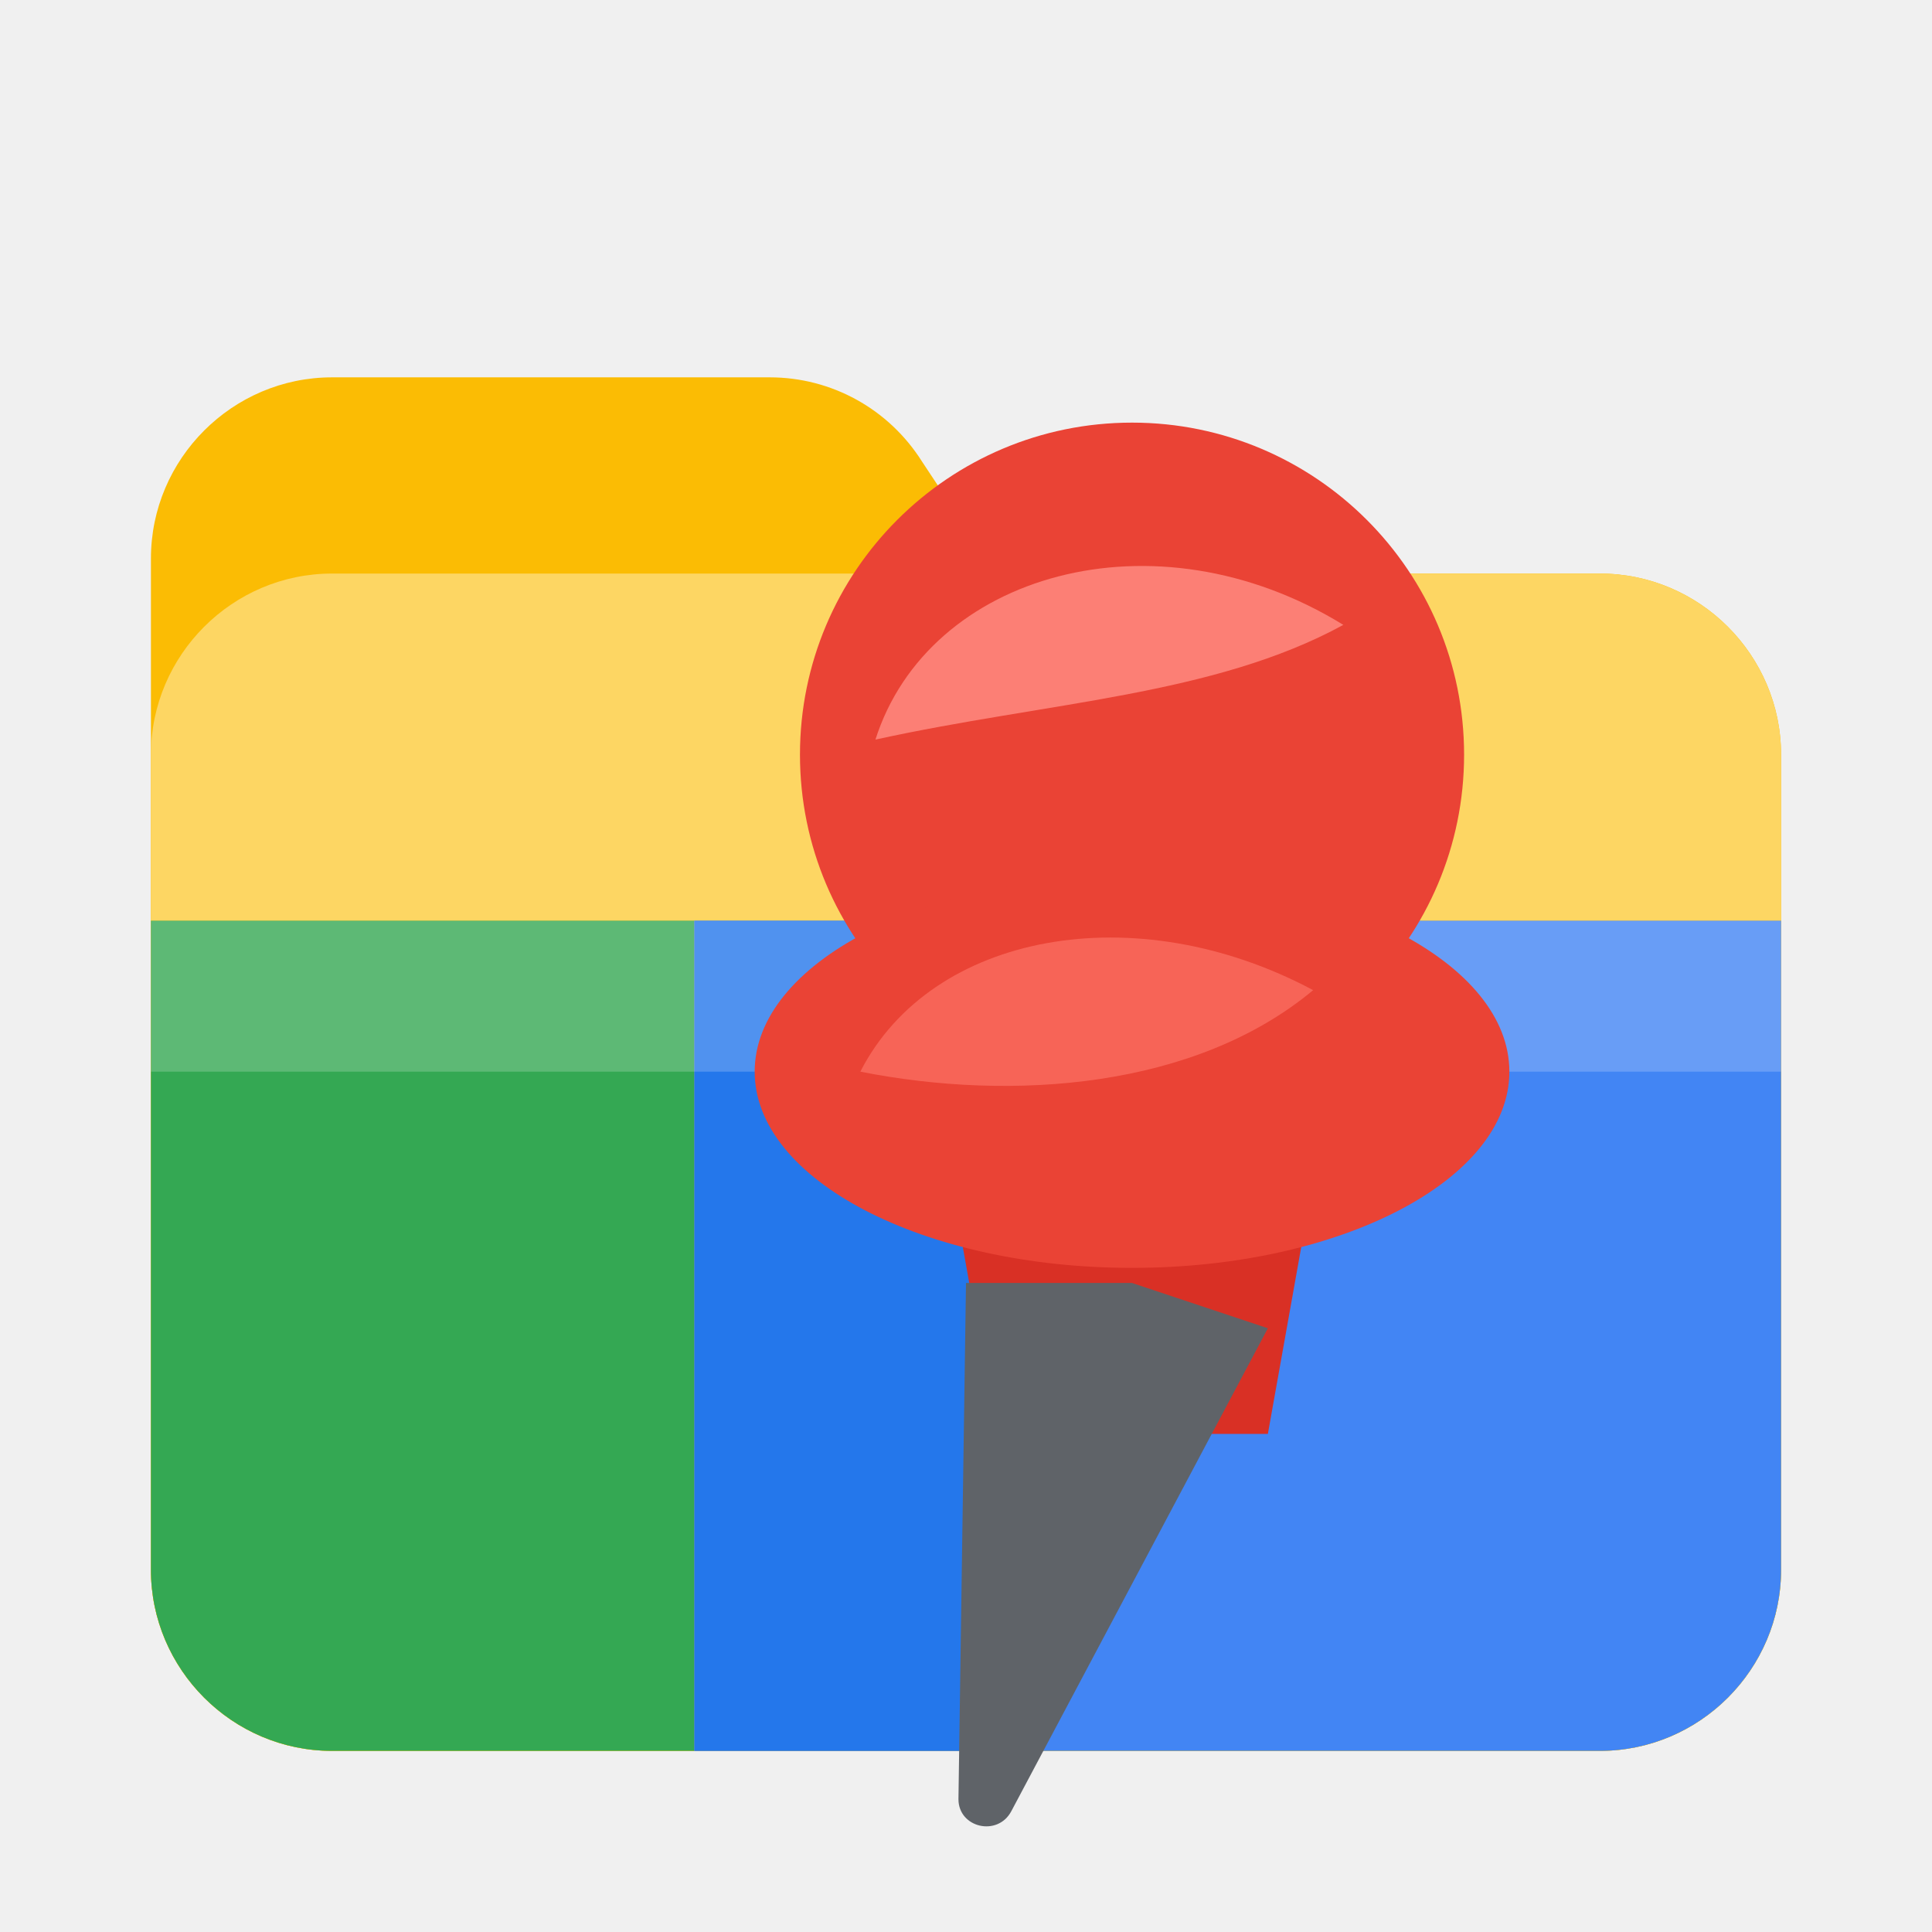
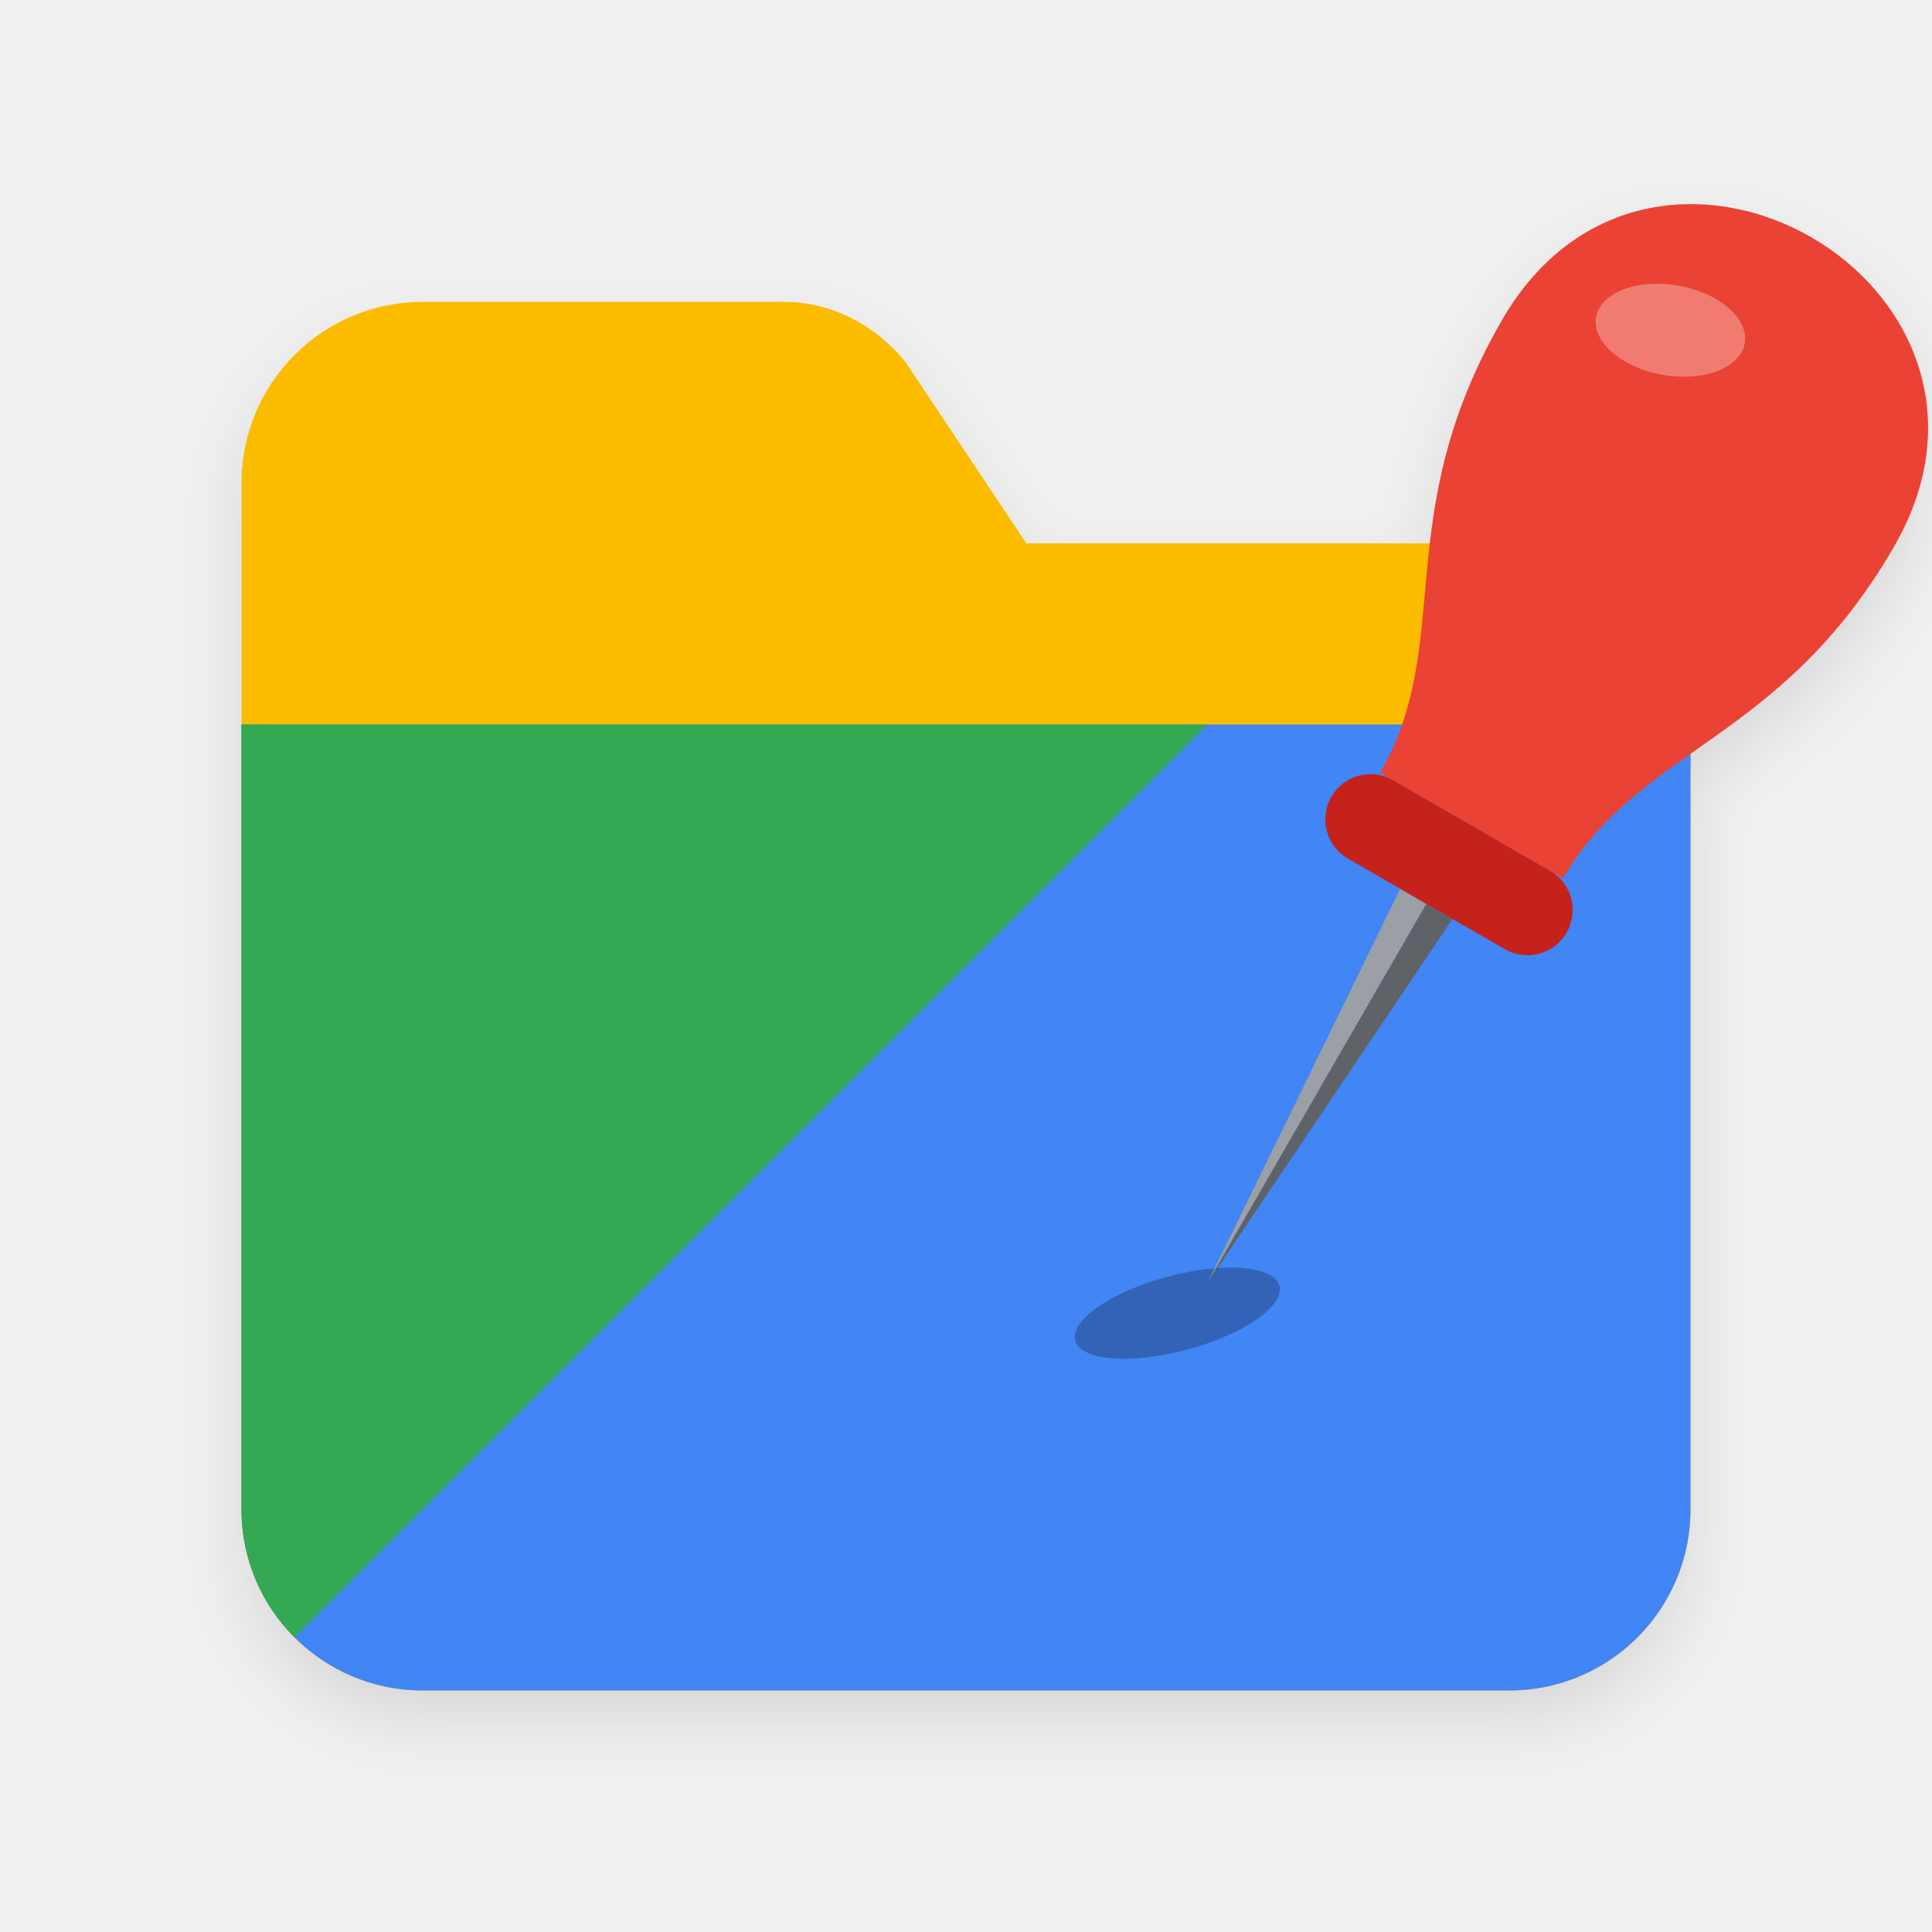
- <svg xmlns="http://www.w3.org/2000/svg" viewBox="0 0 128 128" role="img" aria-label="Pinned Drive folder">
-   <path d="M10 37c0-6.6 5.4-12 12-12h29c4.1 0 7.9 2.1 10.1 5.6L66 38h40c6.6 0 12 5.4 12 12v54c0 6.6-5.4 12-12 12H22c-6.6 0-12-5.4-12-12V37z" fill="#fbbc04" />
-   <path d="M10 50c0-6.6 5.4-12 12-12h84c6.6 0 12 5.4 12 12v54c0 6.6-5.4 12-12 12H22c-6.6 0-12-5.4-12-12V50z" fill="#fdd663" />
-   <path d="M10 61h108v43c0 6.6-5.4 12-12 12H22c-6.6 0-12-5.4-12-12V61z" fill="#fbbc04" />
-   <path d="M10 61h36v55H22c-6.6 0-12-5.4-12-12V61z" fill="#34a853" />
-   <path d="M46 61h72v43c0 6.6-5.4 12-12 12H46V61z" fill="#4285f4" />
-   <path d="M46 61h20v55H46V61z" fill="#1a73e8" opacity=".75" />
-   <path d="M10 61h108v10H10V61z" fill="#ffffff" opacity=".2" />
-   <circle cx="75" cy="50" r="22" fill="#ea4335" />
-   <path d="M61 67h28l-5 28H66l-5-28z" fill="#d93025" />
-   <ellipse cx="75" cy="71" rx="25" ry="13" fill="#ea4335" />
-   <path d="M75 85l9 3-17 32c-.9 1.7-3.5 1.1-3.5-.8L64 85h11z" fill="#5f6368" />
-   <path d="M58 49c3.5-11 18.5-15.3 31-7.6-8.6 4.7-19.6 5.1-31 7.6z" fill="#ff8a80" opacity=".85" />
-   <path d="M57 71c4.7-9.2 18.2-11.7 30-5.4-7.8 6.5-19.9 7.4-30 5.4z" fill="#ff796c" opacity=".62" />
+ <svg xmlns="http://www.w3.org/2000/svg" viewBox="0 0 128 128" width="100%" height="100%">
+   <defs>
+     <filter id="icon-shadow" x="-10%" y="-10%" width="130%" height="130%">
+       <feDropShadow dx="0" dy="4" stdDeviation="4" flood-color="#000000" flood-opacity="0.15" />
+       <feDropShadow dx="0" dy="2" stdDeviation="2" flood-color="#000000" flood-opacity="0.1" />
+     </filter>
+     <path id="front-shape" d="M16 48 L112 48 L112 100 C112 106.627 106.627 112 100 112 L28 112 C21.373 112 16 106.627 16 100 Z" />
+     <clipPath id="front-clip">
+       <use href="#front-shape" />
+     </clipPath>
+   </defs>
+   <g filter="url(#icon-shadow)">
+     <path d="M 28 20 L 52 20 C 55 20 58 21.5 60 24 L 68 36 L 100 36 C 106.627 36 112 41.373 112 48 L 112 100 C 112 106.627 106.627 112 100 112 L 28 112 C 21.373 112 16 106.627 16 100 L 16 32 C 16 25.373 21.373 20 28 20 Z" fill="#FBBC05" />
+     <rect x="16" y="48" width="96" height="3" fill="#000000" opacity="0.08" />
+     <use href="#front-shape" fill="#4285F4" />
+     <polygon points="16,48 80,48 -20,148 16,148" fill="#34A853" clip-path="url(#front-clip)" />
+     <ellipse cx="78" cy="87" rx="7" ry="2.5" fill="#000000" opacity="0.25" transform="rotate(-15 78 87)" />
+     <g transform="rotate(30 80 85)">
+       <polygon points="78,56 80,56 80,85" fill="#9AA0A6" />
+       <polygon points="80,56 82,56 80,85" fill="#5F6368" />
+       <rect x="71" y="50" width="18" height="6" rx="3" fill="#C5221F" />
+       <path d="M 65 20 C 65 0, 95 0, 95 20 C 95 35, 87 40, 87 50 L 73 50 C 73 40, 65 35, 65 20 Z" fill="#EA4335" />
+       <ellipse cx="75" cy="15" rx="5" ry="3" fill="#FFFFFF" opacity="0.3" transform="rotate(-20 75 15)" />
+     </g>
+   </g>
</svg>
